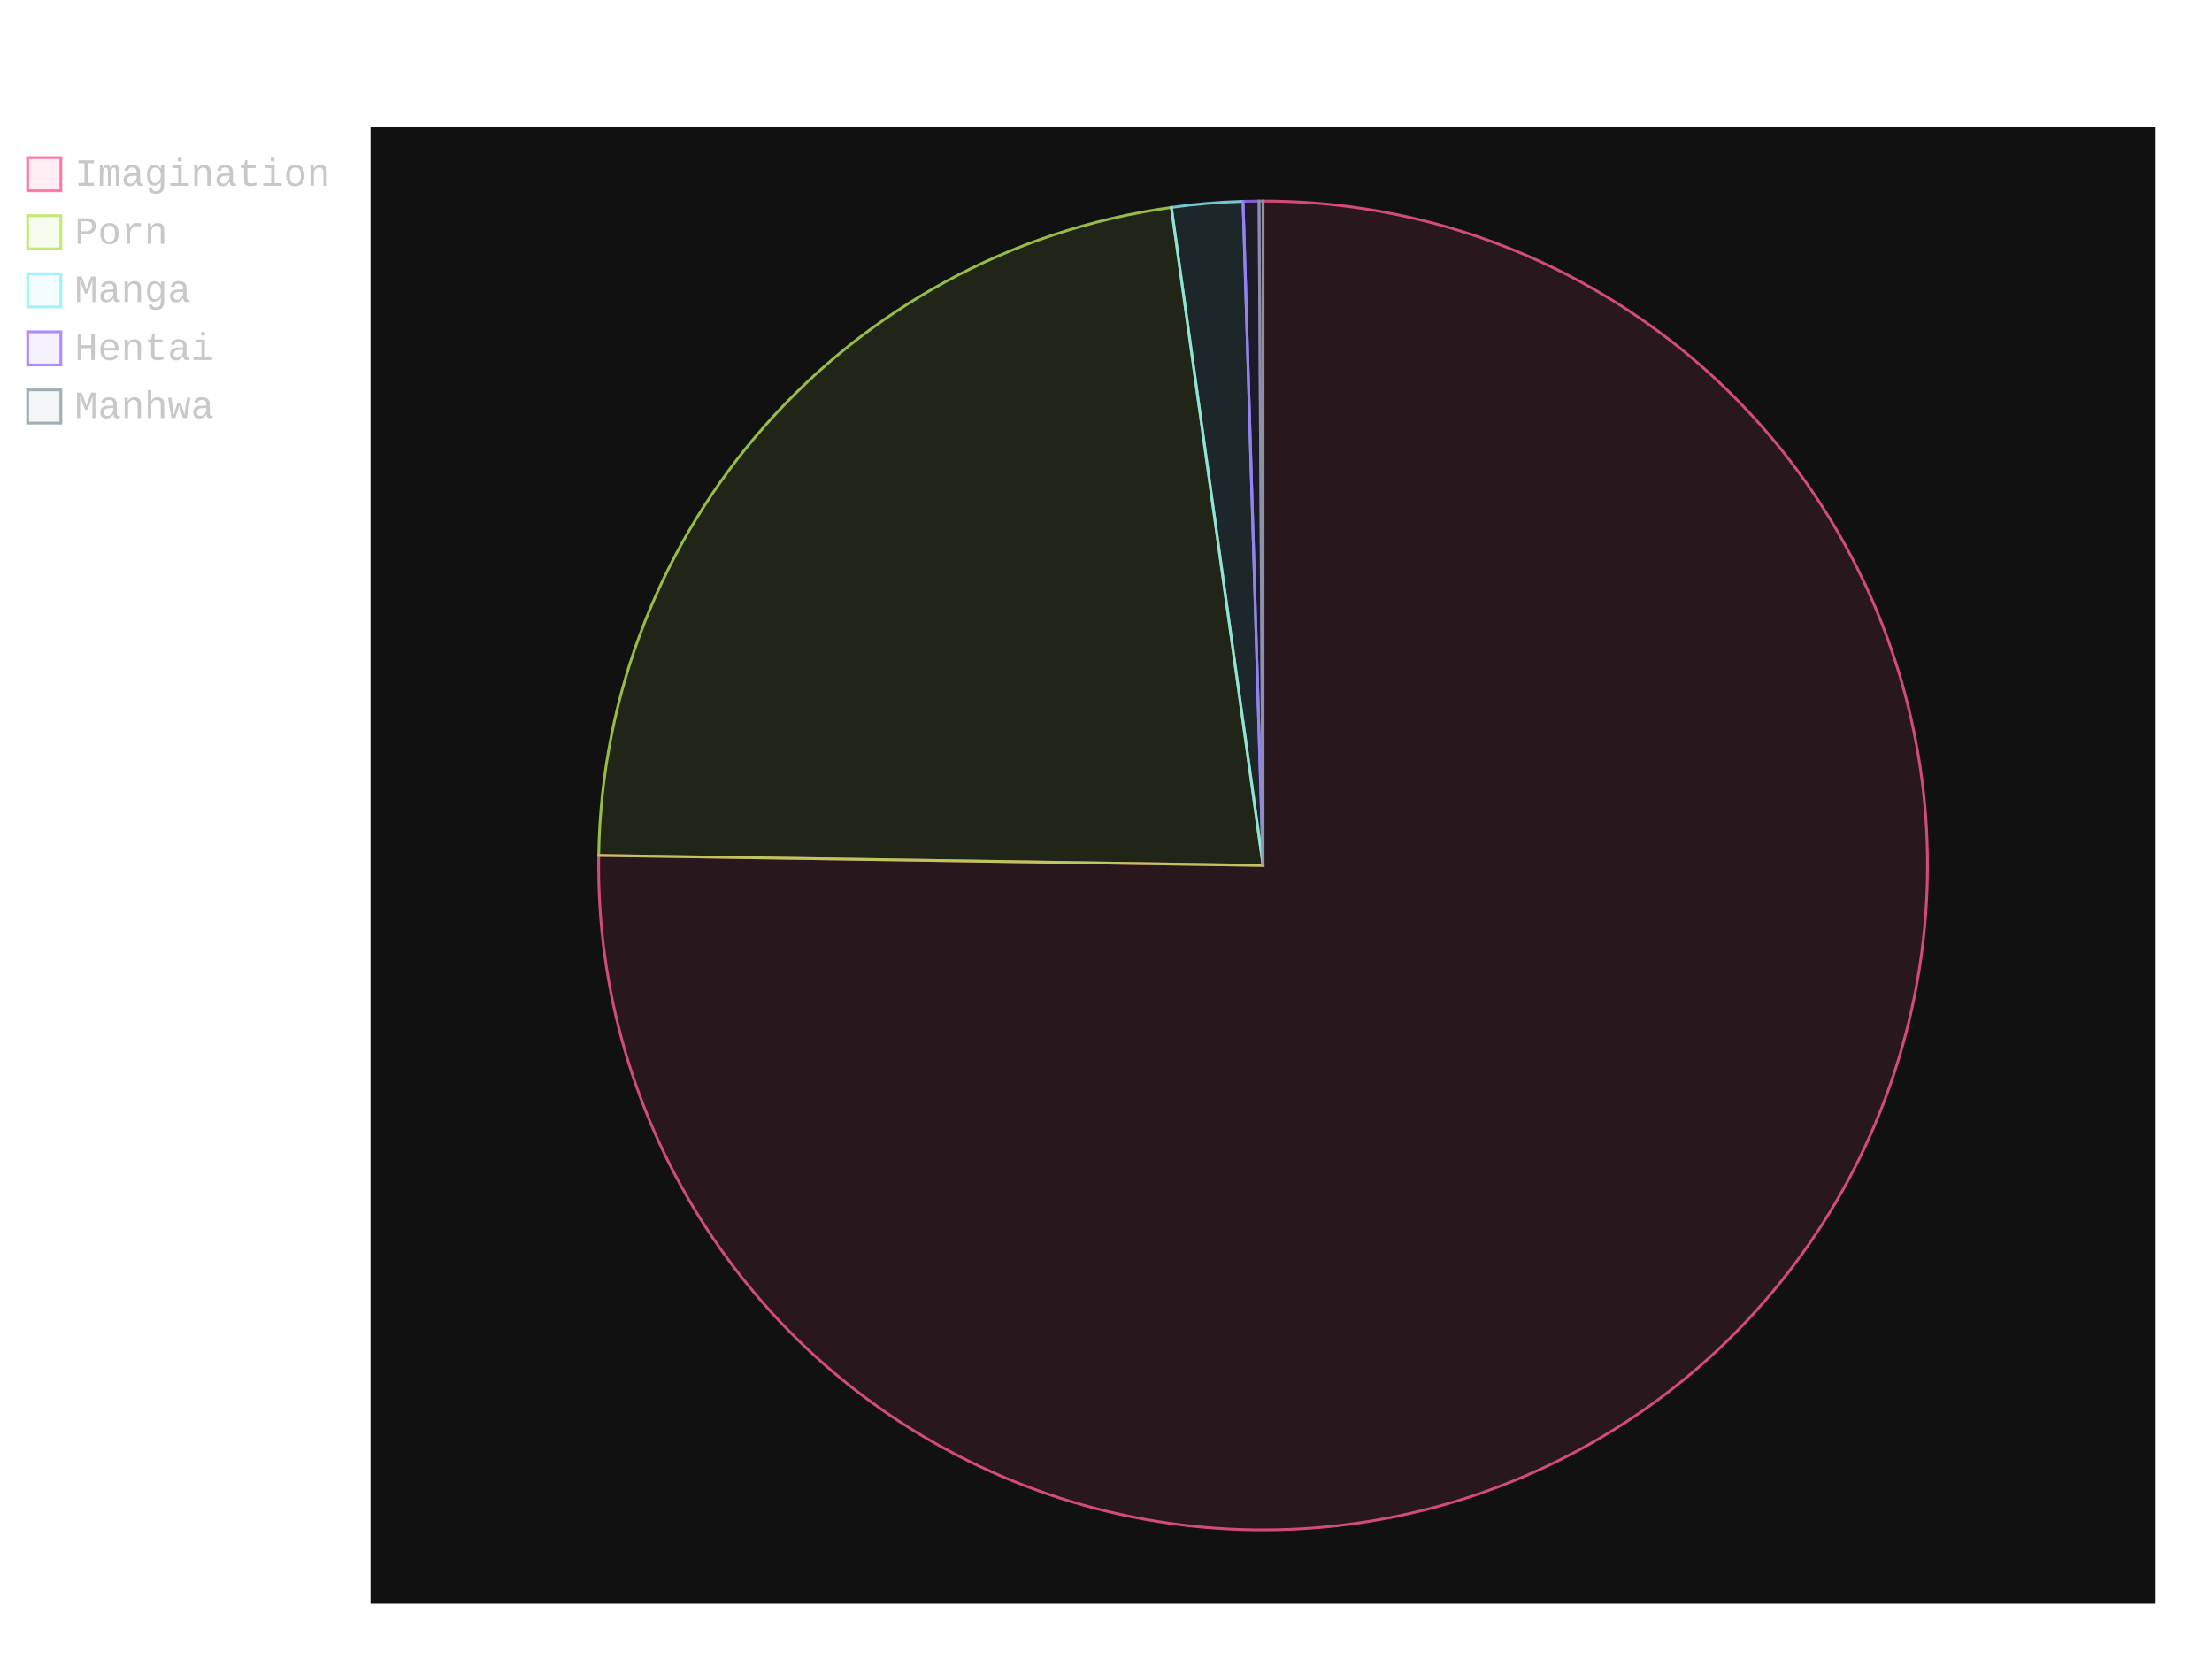
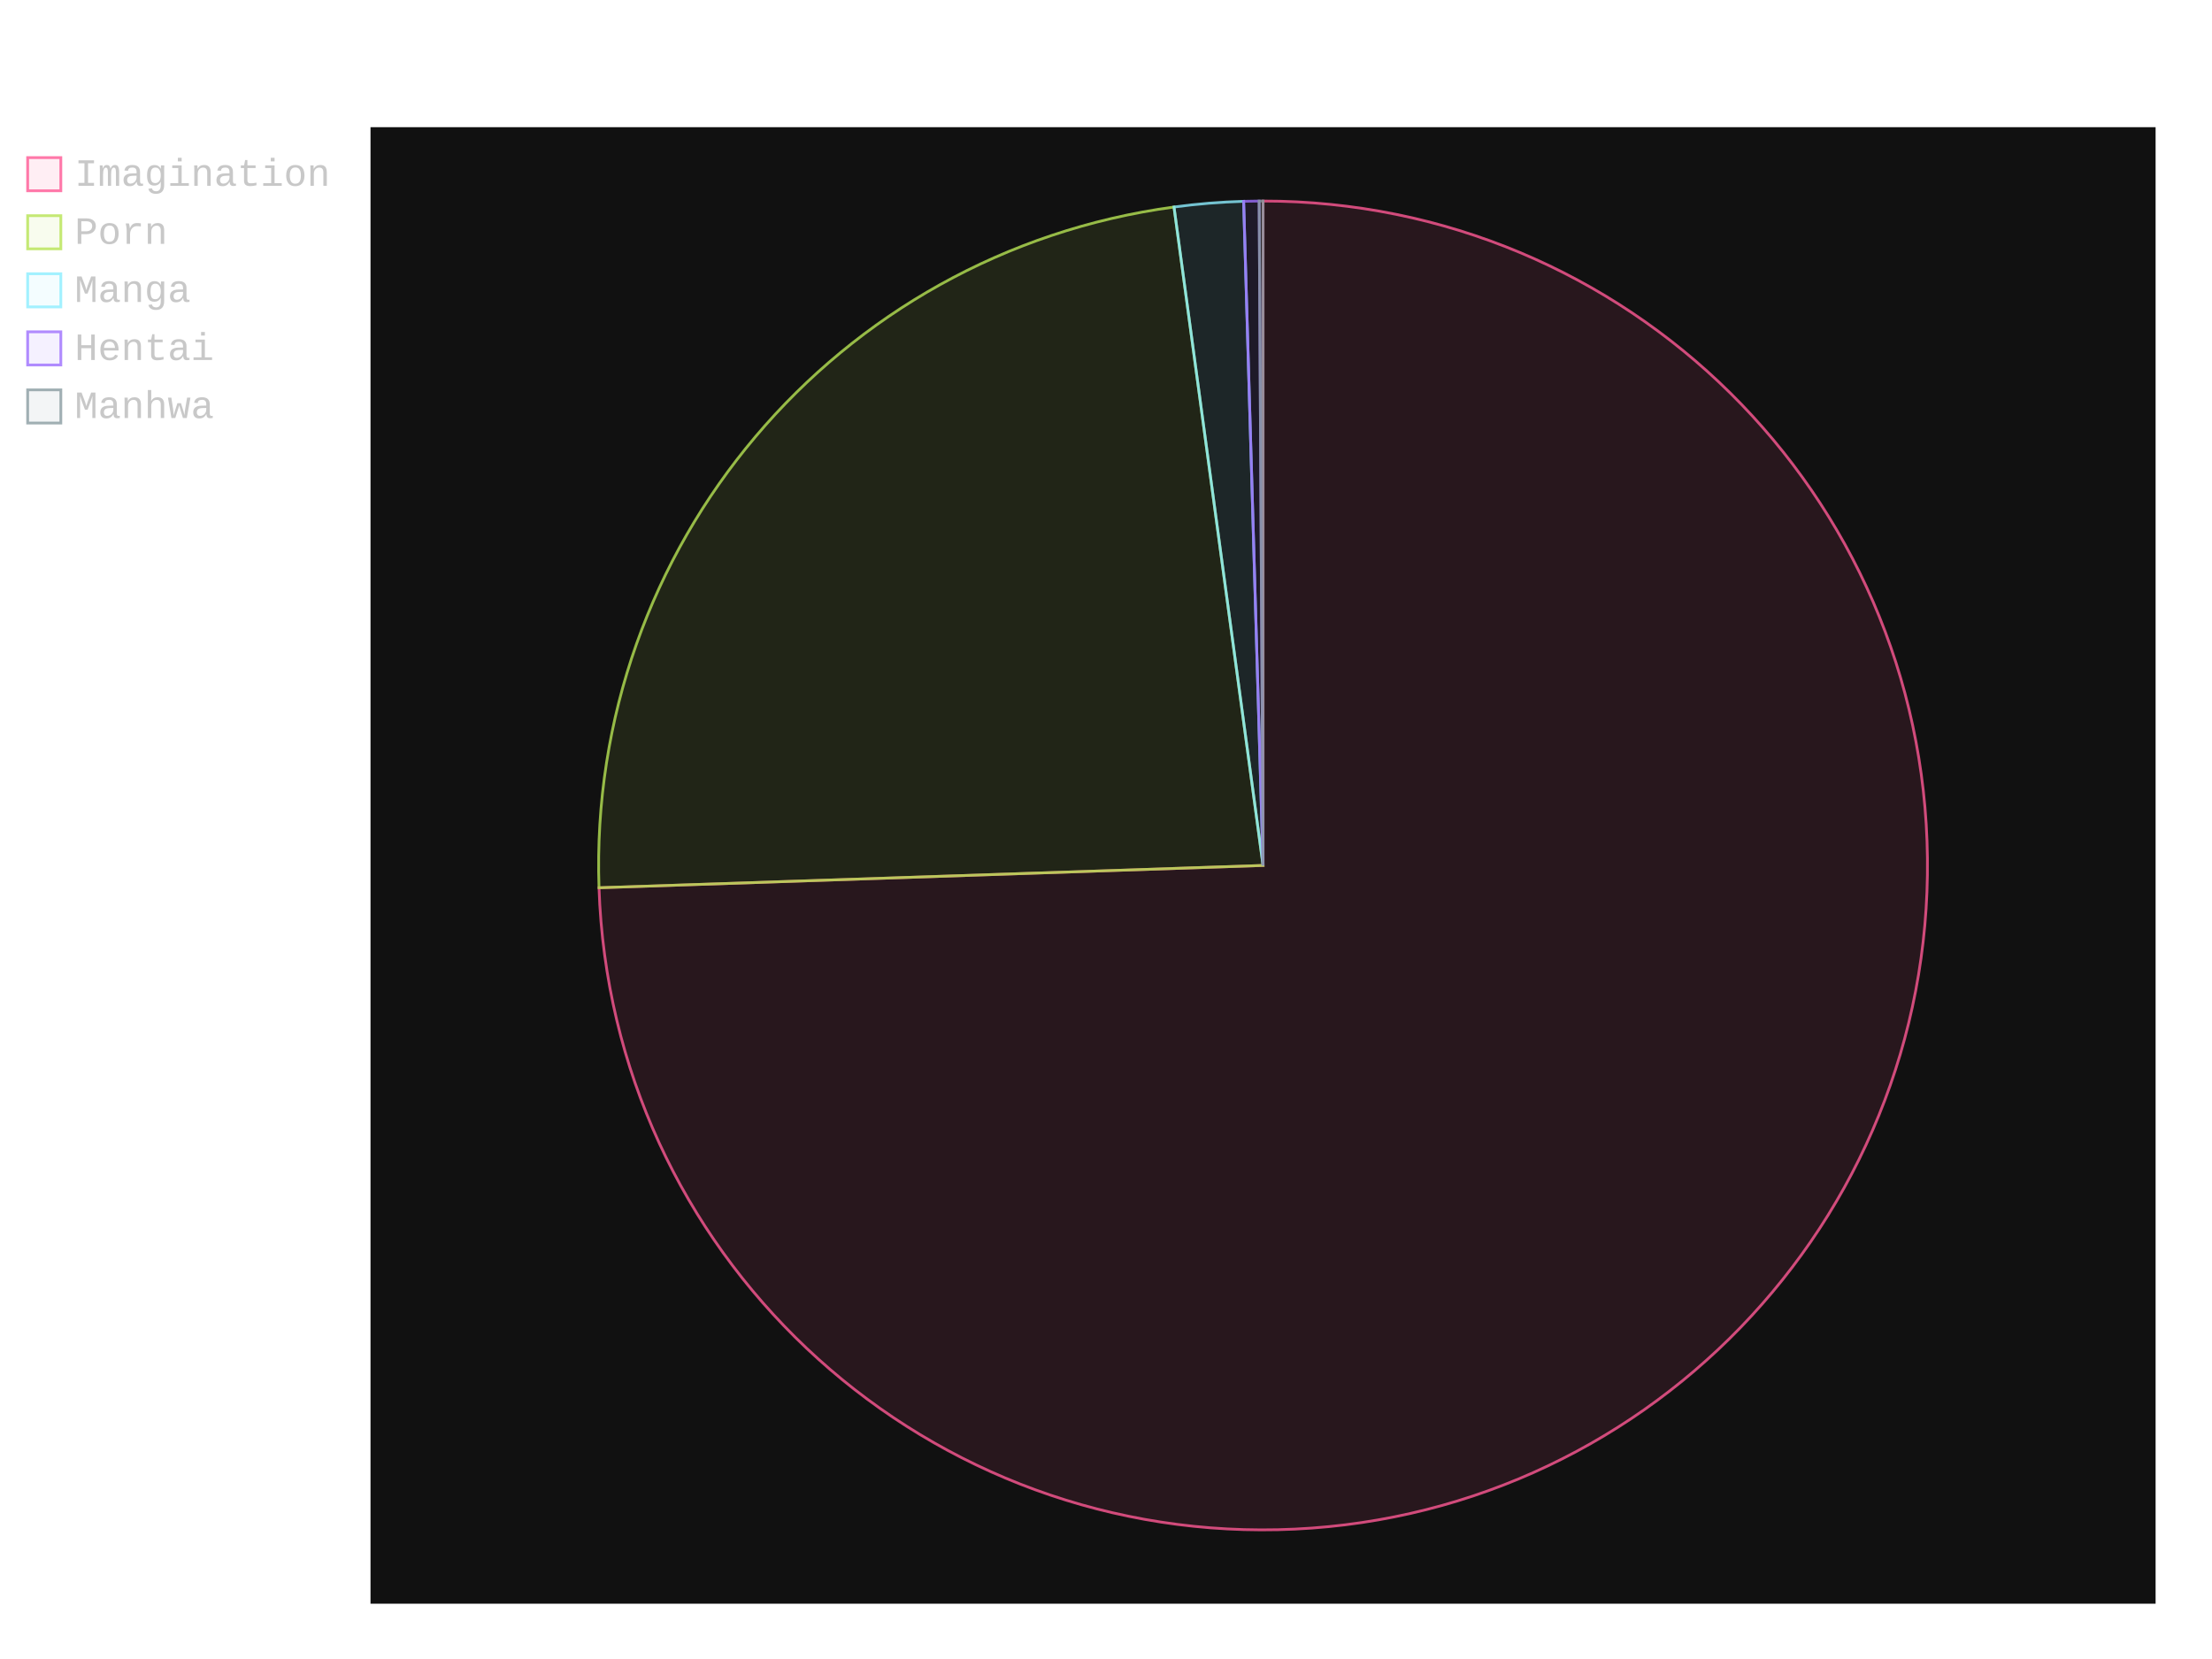
- <svg xmlns="http://www.w3.org/2000/svg" id="chart-e985c608-d1bb-4bf9-8768-5c2e22a7b164" class="pygal-chart" viewBox="0 0 800 600">
+ <svg xmlns="http://www.w3.org/2000/svg" id="chart-48e205a5-5678-43c0-bc7b-4d3d4c14d4e3" class="pygal-chart" viewBox="0 0 800 600">
  <defs>
-     <style type="text/css">#chart-e985c608-d1bb-4bf9-8768-5c2e22a7b164{-webkit-user-select:none;-webkit-font-smoothing:antialiased;font-family:Consolas,"Liberation Mono",Menlo,Courier,monospace}#chart-e985c608-d1bb-4bf9-8768-5c2e22a7b164 .title{font-family:Consolas,"Liberation Mono",Menlo,Courier,monospace;font-size:16px}#chart-e985c608-d1bb-4bf9-8768-5c2e22a7b164 .legends .legend text{font-family:Consolas,"Liberation Mono",Menlo,Courier,monospace;font-size:14px}#chart-e985c608-d1bb-4bf9-8768-5c2e22a7b164 .axis text{font-family:Consolas,"Liberation Mono",Menlo,Courier,monospace;font-size:10px}#chart-e985c608-d1bb-4bf9-8768-5c2e22a7b164 .axis text.major{font-family:Consolas,"Liberation Mono",Menlo,Courier,monospace;font-size:10px}#chart-e985c608-d1bb-4bf9-8768-5c2e22a7b164 .text-overlay text.value{font-family:Consolas,"Liberation Mono",Menlo,Courier,monospace;font-size:16px}#chart-e985c608-d1bb-4bf9-8768-5c2e22a7b164 .text-overlay text.label{font-family:Consolas,"Liberation Mono",Menlo,Courier,monospace;font-size:10px}#chart-e985c608-d1bb-4bf9-8768-5c2e22a7b164 .tooltip{font-family:Consolas,"Liberation Mono",Menlo,Courier,monospace;font-size:14px}#chart-e985c608-d1bb-4bf9-8768-5c2e22a7b164 text.no_data{font-family:Consolas,"Liberation Mono",Menlo,Courier,monospace;font-size:64px}
- #chart-e985c608-d1bb-4bf9-8768-5c2e22a7b164{background-color:transparent}#chart-e985c608-d1bb-4bf9-8768-5c2e22a7b164 path,#chart-e985c608-d1bb-4bf9-8768-5c2e22a7b164 line,#chart-e985c608-d1bb-4bf9-8768-5c2e22a7b164 rect,#chart-e985c608-d1bb-4bf9-8768-5c2e22a7b164 circle{-webkit-transition:0.3s ease-out;-moz-transition:0.3s ease-out;transition:0.3s ease-out}#chart-e985c608-d1bb-4bf9-8768-5c2e22a7b164 .graph &gt; .background{fill:transparent}#chart-e985c608-d1bb-4bf9-8768-5c2e22a7b164 .plot &gt; .background{fill:#111}#chart-e985c608-d1bb-4bf9-8768-5c2e22a7b164 .graph{fill:rgba(200,200,200,1)}#chart-e985c608-d1bb-4bf9-8768-5c2e22a7b164 text.no_data{fill:rgba(255,255,255,1)}#chart-e985c608-d1bb-4bf9-8768-5c2e22a7b164 .title{fill:rgba(255,255,255,1)}#chart-e985c608-d1bb-4bf9-8768-5c2e22a7b164 .legends .legend text{fill:rgba(200,200,200,1)}#chart-e985c608-d1bb-4bf9-8768-5c2e22a7b164 .legends .legend:hover text{fill:rgba(255,255,255,1)}#chart-e985c608-d1bb-4bf9-8768-5c2e22a7b164 .axis .line{stroke:rgba(255,255,255,1)}#chart-e985c608-d1bb-4bf9-8768-5c2e22a7b164 .axis .guide.line{stroke:#555}#chart-e985c608-d1bb-4bf9-8768-5c2e22a7b164 .axis .major.line{stroke:rgba(200,200,200,1)}#chart-e985c608-d1bb-4bf9-8768-5c2e22a7b164 .axis text.major{fill:rgba(255,255,255,1)}#chart-e985c608-d1bb-4bf9-8768-5c2e22a7b164 .axis.y .guides:hover .guide.line,#chart-e985c608-d1bb-4bf9-8768-5c2e22a7b164 .line-graph .axis.x .guides:hover .guide.line,#chart-e985c608-d1bb-4bf9-8768-5c2e22a7b164 .stackedline-graph .axis.x .guides:hover .guide.line,#chart-e985c608-d1bb-4bf9-8768-5c2e22a7b164 .xy-graph .axis.x .guides:hover .guide.line{stroke:rgba(255,255,255,1)}#chart-e985c608-d1bb-4bf9-8768-5c2e22a7b164 .axis .guides:hover text{fill:rgba(255,255,255,1)}#chart-e985c608-d1bb-4bf9-8768-5c2e22a7b164 .reactive{fill-opacity:.1;stroke-opacity:.8;stroke-width:1}#chart-e985c608-d1bb-4bf9-8768-5c2e22a7b164 .ci{stroke:rgba(200,200,200,1)}#chart-e985c608-d1bb-4bf9-8768-5c2e22a7b164 .reactive.active,#chart-e985c608-d1bb-4bf9-8768-5c2e22a7b164 .active .reactive{fill-opacity:.75;stroke-opacity:.9;stroke-width:4}#chart-e985c608-d1bb-4bf9-8768-5c2e22a7b164 .ci .reactive.active{stroke-width:1.5}#chart-e985c608-d1bb-4bf9-8768-5c2e22a7b164 .series text{fill:rgba(255,255,255,1)}#chart-e985c608-d1bb-4bf9-8768-5c2e22a7b164 .tooltip rect{fill:#111;stroke:rgba(255,255,255,1);-webkit-transition:opacity 0.3s ease-out;-moz-transition:opacity 0.3s ease-out;transition:opacity 0.3s ease-out}#chart-e985c608-d1bb-4bf9-8768-5c2e22a7b164 .tooltip .label{fill:rgba(200,200,200,1)}#chart-e985c608-d1bb-4bf9-8768-5c2e22a7b164 .tooltip .label{fill:rgba(200,200,200,1)}#chart-e985c608-d1bb-4bf9-8768-5c2e22a7b164 .tooltip .legend{font-size:.8em;fill:#555}#chart-e985c608-d1bb-4bf9-8768-5c2e22a7b164 .tooltip .x_label{font-size:.6em;fill:rgba(255,255,255,1)}#chart-e985c608-d1bb-4bf9-8768-5c2e22a7b164 .tooltip .xlink{font-size:.5em;text-decoration:underline}#chart-e985c608-d1bb-4bf9-8768-5c2e22a7b164 .tooltip .value{font-size:1.5em}#chart-e985c608-d1bb-4bf9-8768-5c2e22a7b164 .bound{font-size:.5em}#chart-e985c608-d1bb-4bf9-8768-5c2e22a7b164 .max-value{font-size:.75em;fill:#555}#chart-e985c608-d1bb-4bf9-8768-5c2e22a7b164 .map-element{fill:#111;stroke:#555 !important}#chart-e985c608-d1bb-4bf9-8768-5c2e22a7b164 .map-element .reactive{fill-opacity:inherit;stroke-opacity:inherit}#chart-e985c608-d1bb-4bf9-8768-5c2e22a7b164 .color-0,#chart-e985c608-d1bb-4bf9-8768-5c2e22a7b164 .color-0 a:visited{stroke:#ff5995;fill:#ff5995}#chart-e985c608-d1bb-4bf9-8768-5c2e22a7b164 .color-1,#chart-e985c608-d1bb-4bf9-8768-5c2e22a7b164 .color-1 a:visited{stroke:#b6e354;fill:#b6e354}#chart-e985c608-d1bb-4bf9-8768-5c2e22a7b164 .color-2,#chart-e985c608-d1bb-4bf9-8768-5c2e22a7b164 .color-2 a:visited{stroke:#8cedff;fill:#8cedff}#chart-e985c608-d1bb-4bf9-8768-5c2e22a7b164 .color-3,#chart-e985c608-d1bb-4bf9-8768-5c2e22a7b164 .color-3 a:visited{stroke:#9e6ffe;fill:#9e6ffe}#chart-e985c608-d1bb-4bf9-8768-5c2e22a7b164 .color-4,#chart-e985c608-d1bb-4bf9-8768-5c2e22a7b164 .color-4 a:visited{stroke:#899ca1;fill:#899ca1}#chart-e985c608-d1bb-4bf9-8768-5c2e22a7b164 .text-overlay .color-0 text{fill:black}#chart-e985c608-d1bb-4bf9-8768-5c2e22a7b164 .text-overlay .color-1 text{fill:black}#chart-e985c608-d1bb-4bf9-8768-5c2e22a7b164 .text-overlay .color-2 text{fill:black}#chart-e985c608-d1bb-4bf9-8768-5c2e22a7b164 .text-overlay .color-3 text{fill:black}#chart-e985c608-d1bb-4bf9-8768-5c2e22a7b164 .text-overlay .color-4 text{fill:black}
- #chart-e985c608-d1bb-4bf9-8768-5c2e22a7b164 text.no_data{text-anchor:middle}#chart-e985c608-d1bb-4bf9-8768-5c2e22a7b164 .guide.line{fill:none}#chart-e985c608-d1bb-4bf9-8768-5c2e22a7b164 .centered{text-anchor:middle}#chart-e985c608-d1bb-4bf9-8768-5c2e22a7b164 .title{text-anchor:middle}#chart-e985c608-d1bb-4bf9-8768-5c2e22a7b164 .legends .legend text{fill-opacity:1}#chart-e985c608-d1bb-4bf9-8768-5c2e22a7b164 .axis.x text{text-anchor:middle}#chart-e985c608-d1bb-4bf9-8768-5c2e22a7b164 .axis.x:not(.web) text[transform]{text-anchor:start}#chart-e985c608-d1bb-4bf9-8768-5c2e22a7b164 .axis.x:not(.web) text[transform].backwards{text-anchor:end}#chart-e985c608-d1bb-4bf9-8768-5c2e22a7b164 .axis.y text{text-anchor:end}#chart-e985c608-d1bb-4bf9-8768-5c2e22a7b164 .axis.y text[transform].backwards{text-anchor:start}#chart-e985c608-d1bb-4bf9-8768-5c2e22a7b164 .axis.y2 text{text-anchor:start}#chart-e985c608-d1bb-4bf9-8768-5c2e22a7b164 .axis.y2 text[transform].backwards{text-anchor:end}#chart-e985c608-d1bb-4bf9-8768-5c2e22a7b164 .axis .guide.line{stroke-dasharray:4,4;stroke:black}#chart-e985c608-d1bb-4bf9-8768-5c2e22a7b164 .axis .major.guide.line{stroke-dasharray:6,6;stroke:black}#chart-e985c608-d1bb-4bf9-8768-5c2e22a7b164 .horizontal .axis.y .guide.line,#chart-e985c608-d1bb-4bf9-8768-5c2e22a7b164 .horizontal .axis.y2 .guide.line,#chart-e985c608-d1bb-4bf9-8768-5c2e22a7b164 .vertical .axis.x .guide.line{opacity:0}#chart-e985c608-d1bb-4bf9-8768-5c2e22a7b164 .horizontal .axis.always_show .guide.line,#chart-e985c608-d1bb-4bf9-8768-5c2e22a7b164 .vertical .axis.always_show .guide.line{opacity:1 !important}#chart-e985c608-d1bb-4bf9-8768-5c2e22a7b164 .axis.y .guides:hover .guide.line,#chart-e985c608-d1bb-4bf9-8768-5c2e22a7b164 .axis.y2 .guides:hover .guide.line,#chart-e985c608-d1bb-4bf9-8768-5c2e22a7b164 .axis.x .guides:hover .guide.line{opacity:1}#chart-e985c608-d1bb-4bf9-8768-5c2e22a7b164 .axis .guides:hover text{opacity:1}#chart-e985c608-d1bb-4bf9-8768-5c2e22a7b164 .nofill{fill:none}#chart-e985c608-d1bb-4bf9-8768-5c2e22a7b164 .subtle-fill{fill-opacity:.2}#chart-e985c608-d1bb-4bf9-8768-5c2e22a7b164 .dot{stroke-width:1px;fill-opacity:1;stroke-opacity:1}#chart-e985c608-d1bb-4bf9-8768-5c2e22a7b164 .dot.active{stroke-width:5px}#chart-e985c608-d1bb-4bf9-8768-5c2e22a7b164 .dot.negative{fill:transparent}#chart-e985c608-d1bb-4bf9-8768-5c2e22a7b164 text,#chart-e985c608-d1bb-4bf9-8768-5c2e22a7b164 tspan{stroke:none !important}#chart-e985c608-d1bb-4bf9-8768-5c2e22a7b164 .series text.active{opacity:1}#chart-e985c608-d1bb-4bf9-8768-5c2e22a7b164 .tooltip rect{fill-opacity:.95;stroke-width:.5}#chart-e985c608-d1bb-4bf9-8768-5c2e22a7b164 .tooltip text{fill-opacity:1}#chart-e985c608-d1bb-4bf9-8768-5c2e22a7b164 .showable{visibility:hidden}#chart-e985c608-d1bb-4bf9-8768-5c2e22a7b164 .showable.shown{visibility:visible}#chart-e985c608-d1bb-4bf9-8768-5c2e22a7b164 .gauge-background{fill:rgba(229,229,229,1);stroke:none}#chart-e985c608-d1bb-4bf9-8768-5c2e22a7b164 .bg-lines{stroke:transparent;stroke-width:2px}</style>
+     <style type="text/css">#chart-48e205a5-5678-43c0-bc7b-4d3d4c14d4e3{-webkit-user-select:none;-webkit-font-smoothing:antialiased;font-family:Consolas,"Liberation Mono",Menlo,Courier,monospace}#chart-48e205a5-5678-43c0-bc7b-4d3d4c14d4e3 .title{font-family:Consolas,"Liberation Mono",Menlo,Courier,monospace;font-size:16px}#chart-48e205a5-5678-43c0-bc7b-4d3d4c14d4e3 .legends .legend text{font-family:Consolas,"Liberation Mono",Menlo,Courier,monospace;font-size:14px}#chart-48e205a5-5678-43c0-bc7b-4d3d4c14d4e3 .axis text{font-family:Consolas,"Liberation Mono",Menlo,Courier,monospace;font-size:10px}#chart-48e205a5-5678-43c0-bc7b-4d3d4c14d4e3 .axis text.major{font-family:Consolas,"Liberation Mono",Menlo,Courier,monospace;font-size:10px}#chart-48e205a5-5678-43c0-bc7b-4d3d4c14d4e3 .text-overlay text.value{font-family:Consolas,"Liberation Mono",Menlo,Courier,monospace;font-size:16px}#chart-48e205a5-5678-43c0-bc7b-4d3d4c14d4e3 .text-overlay text.label{font-family:Consolas,"Liberation Mono",Menlo,Courier,monospace;font-size:10px}#chart-48e205a5-5678-43c0-bc7b-4d3d4c14d4e3 .tooltip{font-family:Consolas,"Liberation Mono",Menlo,Courier,monospace;font-size:14px}#chart-48e205a5-5678-43c0-bc7b-4d3d4c14d4e3 text.no_data{font-family:Consolas,"Liberation Mono",Menlo,Courier,monospace;font-size:64px}
+ #chart-48e205a5-5678-43c0-bc7b-4d3d4c14d4e3{background-color:transparent}#chart-48e205a5-5678-43c0-bc7b-4d3d4c14d4e3 path,#chart-48e205a5-5678-43c0-bc7b-4d3d4c14d4e3 line,#chart-48e205a5-5678-43c0-bc7b-4d3d4c14d4e3 rect,#chart-48e205a5-5678-43c0-bc7b-4d3d4c14d4e3 circle{-webkit-transition:0.3s ease-out;-moz-transition:0.3s ease-out;transition:0.3s ease-out}#chart-48e205a5-5678-43c0-bc7b-4d3d4c14d4e3 .graph &gt; .background{fill:transparent}#chart-48e205a5-5678-43c0-bc7b-4d3d4c14d4e3 .plot &gt; .background{fill:#111}#chart-48e205a5-5678-43c0-bc7b-4d3d4c14d4e3 .graph{fill:rgba(200,200,200,1)}#chart-48e205a5-5678-43c0-bc7b-4d3d4c14d4e3 text.no_data{fill:rgba(255,255,255,1)}#chart-48e205a5-5678-43c0-bc7b-4d3d4c14d4e3 .title{fill:rgba(255,255,255,1)}#chart-48e205a5-5678-43c0-bc7b-4d3d4c14d4e3 .legends .legend text{fill:rgba(200,200,200,1)}#chart-48e205a5-5678-43c0-bc7b-4d3d4c14d4e3 .legends .legend:hover text{fill:rgba(255,255,255,1)}#chart-48e205a5-5678-43c0-bc7b-4d3d4c14d4e3 .axis .line{stroke:rgba(255,255,255,1)}#chart-48e205a5-5678-43c0-bc7b-4d3d4c14d4e3 .axis .guide.line{stroke:#555}#chart-48e205a5-5678-43c0-bc7b-4d3d4c14d4e3 .axis .major.line{stroke:rgba(200,200,200,1)}#chart-48e205a5-5678-43c0-bc7b-4d3d4c14d4e3 .axis text.major{fill:rgba(255,255,255,1)}#chart-48e205a5-5678-43c0-bc7b-4d3d4c14d4e3 .axis.y .guides:hover .guide.line,#chart-48e205a5-5678-43c0-bc7b-4d3d4c14d4e3 .line-graph .axis.x .guides:hover .guide.line,#chart-48e205a5-5678-43c0-bc7b-4d3d4c14d4e3 .stackedline-graph .axis.x .guides:hover .guide.line,#chart-48e205a5-5678-43c0-bc7b-4d3d4c14d4e3 .xy-graph .axis.x .guides:hover .guide.line{stroke:rgba(255,255,255,1)}#chart-48e205a5-5678-43c0-bc7b-4d3d4c14d4e3 .axis .guides:hover text{fill:rgba(255,255,255,1)}#chart-48e205a5-5678-43c0-bc7b-4d3d4c14d4e3 .reactive{fill-opacity:.1;stroke-opacity:.8;stroke-width:1}#chart-48e205a5-5678-43c0-bc7b-4d3d4c14d4e3 .ci{stroke:rgba(200,200,200,1)}#chart-48e205a5-5678-43c0-bc7b-4d3d4c14d4e3 .reactive.active,#chart-48e205a5-5678-43c0-bc7b-4d3d4c14d4e3 .active .reactive{fill-opacity:.75;stroke-opacity:.9;stroke-width:4}#chart-48e205a5-5678-43c0-bc7b-4d3d4c14d4e3 .ci .reactive.active{stroke-width:1.5}#chart-48e205a5-5678-43c0-bc7b-4d3d4c14d4e3 .series text{fill:rgba(255,255,255,1)}#chart-48e205a5-5678-43c0-bc7b-4d3d4c14d4e3 .tooltip rect{fill:#111;stroke:rgba(255,255,255,1);-webkit-transition:opacity 0.3s ease-out;-moz-transition:opacity 0.3s ease-out;transition:opacity 0.3s ease-out}#chart-48e205a5-5678-43c0-bc7b-4d3d4c14d4e3 .tooltip .label{fill:rgba(200,200,200,1)}#chart-48e205a5-5678-43c0-bc7b-4d3d4c14d4e3 .tooltip .label{fill:rgba(200,200,200,1)}#chart-48e205a5-5678-43c0-bc7b-4d3d4c14d4e3 .tooltip .legend{font-size:.8em;fill:#555}#chart-48e205a5-5678-43c0-bc7b-4d3d4c14d4e3 .tooltip .x_label{font-size:.6em;fill:rgba(255,255,255,1)}#chart-48e205a5-5678-43c0-bc7b-4d3d4c14d4e3 .tooltip .xlink{font-size:.5em;text-decoration:underline}#chart-48e205a5-5678-43c0-bc7b-4d3d4c14d4e3 .tooltip .value{font-size:1.5em}#chart-48e205a5-5678-43c0-bc7b-4d3d4c14d4e3 .bound{font-size:.5em}#chart-48e205a5-5678-43c0-bc7b-4d3d4c14d4e3 .max-value{font-size:.75em;fill:#555}#chart-48e205a5-5678-43c0-bc7b-4d3d4c14d4e3 .map-element{fill:#111;stroke:#555 !important}#chart-48e205a5-5678-43c0-bc7b-4d3d4c14d4e3 .map-element .reactive{fill-opacity:inherit;stroke-opacity:inherit}#chart-48e205a5-5678-43c0-bc7b-4d3d4c14d4e3 .color-0,#chart-48e205a5-5678-43c0-bc7b-4d3d4c14d4e3 .color-0 a:visited{stroke:#ff5995;fill:#ff5995}#chart-48e205a5-5678-43c0-bc7b-4d3d4c14d4e3 .color-1,#chart-48e205a5-5678-43c0-bc7b-4d3d4c14d4e3 .color-1 a:visited{stroke:#b6e354;fill:#b6e354}#chart-48e205a5-5678-43c0-bc7b-4d3d4c14d4e3 .color-2,#chart-48e205a5-5678-43c0-bc7b-4d3d4c14d4e3 .color-2 a:visited{stroke:#8cedff;fill:#8cedff}#chart-48e205a5-5678-43c0-bc7b-4d3d4c14d4e3 .color-3,#chart-48e205a5-5678-43c0-bc7b-4d3d4c14d4e3 .color-3 a:visited{stroke:#9e6ffe;fill:#9e6ffe}#chart-48e205a5-5678-43c0-bc7b-4d3d4c14d4e3 .color-4,#chart-48e205a5-5678-43c0-bc7b-4d3d4c14d4e3 .color-4 a:visited{stroke:#899ca1;fill:#899ca1}#chart-48e205a5-5678-43c0-bc7b-4d3d4c14d4e3 .text-overlay .color-0 text{fill:black}#chart-48e205a5-5678-43c0-bc7b-4d3d4c14d4e3 .text-overlay .color-1 text{fill:black}#chart-48e205a5-5678-43c0-bc7b-4d3d4c14d4e3 .text-overlay .color-2 text{fill:black}#chart-48e205a5-5678-43c0-bc7b-4d3d4c14d4e3 .text-overlay .color-3 text{fill:black}#chart-48e205a5-5678-43c0-bc7b-4d3d4c14d4e3 .text-overlay .color-4 text{fill:black}
+ #chart-48e205a5-5678-43c0-bc7b-4d3d4c14d4e3 text.no_data{text-anchor:middle}#chart-48e205a5-5678-43c0-bc7b-4d3d4c14d4e3 .guide.line{fill:none}#chart-48e205a5-5678-43c0-bc7b-4d3d4c14d4e3 .centered{text-anchor:middle}#chart-48e205a5-5678-43c0-bc7b-4d3d4c14d4e3 .title{text-anchor:middle}#chart-48e205a5-5678-43c0-bc7b-4d3d4c14d4e3 .legends .legend text{fill-opacity:1}#chart-48e205a5-5678-43c0-bc7b-4d3d4c14d4e3 .axis.x text{text-anchor:middle}#chart-48e205a5-5678-43c0-bc7b-4d3d4c14d4e3 .axis.x:not(.web) text[transform]{text-anchor:start}#chart-48e205a5-5678-43c0-bc7b-4d3d4c14d4e3 .axis.x:not(.web) text[transform].backwards{text-anchor:end}#chart-48e205a5-5678-43c0-bc7b-4d3d4c14d4e3 .axis.y text{text-anchor:end}#chart-48e205a5-5678-43c0-bc7b-4d3d4c14d4e3 .axis.y text[transform].backwards{text-anchor:start}#chart-48e205a5-5678-43c0-bc7b-4d3d4c14d4e3 .axis.y2 text{text-anchor:start}#chart-48e205a5-5678-43c0-bc7b-4d3d4c14d4e3 .axis.y2 text[transform].backwards{text-anchor:end}#chart-48e205a5-5678-43c0-bc7b-4d3d4c14d4e3 .axis .guide.line{stroke-dasharray:4,4;stroke:black}#chart-48e205a5-5678-43c0-bc7b-4d3d4c14d4e3 .axis .major.guide.line{stroke-dasharray:6,6;stroke:black}#chart-48e205a5-5678-43c0-bc7b-4d3d4c14d4e3 .horizontal .axis.y .guide.line,#chart-48e205a5-5678-43c0-bc7b-4d3d4c14d4e3 .horizontal .axis.y2 .guide.line,#chart-48e205a5-5678-43c0-bc7b-4d3d4c14d4e3 .vertical .axis.x .guide.line{opacity:0}#chart-48e205a5-5678-43c0-bc7b-4d3d4c14d4e3 .horizontal .axis.always_show .guide.line,#chart-48e205a5-5678-43c0-bc7b-4d3d4c14d4e3 .vertical .axis.always_show .guide.line{opacity:1 !important}#chart-48e205a5-5678-43c0-bc7b-4d3d4c14d4e3 .axis.y .guides:hover .guide.line,#chart-48e205a5-5678-43c0-bc7b-4d3d4c14d4e3 .axis.y2 .guides:hover .guide.line,#chart-48e205a5-5678-43c0-bc7b-4d3d4c14d4e3 .axis.x .guides:hover .guide.line{opacity:1}#chart-48e205a5-5678-43c0-bc7b-4d3d4c14d4e3 .axis .guides:hover text{opacity:1}#chart-48e205a5-5678-43c0-bc7b-4d3d4c14d4e3 .nofill{fill:none}#chart-48e205a5-5678-43c0-bc7b-4d3d4c14d4e3 .subtle-fill{fill-opacity:.2}#chart-48e205a5-5678-43c0-bc7b-4d3d4c14d4e3 .dot{stroke-width:1px;fill-opacity:1;stroke-opacity:1}#chart-48e205a5-5678-43c0-bc7b-4d3d4c14d4e3 .dot.active{stroke-width:5px}#chart-48e205a5-5678-43c0-bc7b-4d3d4c14d4e3 .dot.negative{fill:transparent}#chart-48e205a5-5678-43c0-bc7b-4d3d4c14d4e3 text,#chart-48e205a5-5678-43c0-bc7b-4d3d4c14d4e3 tspan{stroke:none !important}#chart-48e205a5-5678-43c0-bc7b-4d3d4c14d4e3 .series text.active{opacity:1}#chart-48e205a5-5678-43c0-bc7b-4d3d4c14d4e3 .tooltip rect{fill-opacity:.95;stroke-width:.5}#chart-48e205a5-5678-43c0-bc7b-4d3d4c14d4e3 .tooltip text{fill-opacity:1}#chart-48e205a5-5678-43c0-bc7b-4d3d4c14d4e3 .showable{visibility:hidden}#chart-48e205a5-5678-43c0-bc7b-4d3d4c14d4e3 .showable.shown{visibility:visible}#chart-48e205a5-5678-43c0-bc7b-4d3d4c14d4e3 .gauge-background{fill:rgba(229,229,229,1);stroke:none}#chart-48e205a5-5678-43c0-bc7b-4d3d4c14d4e3 .bg-lines{stroke:transparent;stroke-width:2px}</style>
  </defs>
  <g class="graph pie-graph vertical">
    <rect x="0" y="0" width="800" height="600" class="background" />
    <g transform="translate(134, 46)" class="plot">
      <rect x="0" y="0" width="645.6" height="534" class="background" />
      <g class="series serie-0 color-0">
        <g class="slices">
          <g class="slice">
-             <path d="M322.8 26.7 A240.3 240.3 0 1 1 82.527 263.385 L322.8 267 A0 0 0 1 0 322.8 267 z" class="slice reactive tooltip-trigger" />
+             <path d="M322.8 26.7 A240.3 240.3 0 1 1 82.636 275.074 L322.8 267 A0 0 0 1 0 322.8 267 z" class="slice reactive tooltip-trigger" />
          </g>
        </g>
      </g>
      <g class="series serie-1 color-1">
        <g class="slices">
          <g class="slice">
-             <path d="M82.527 263.385 A240.3 240.3 0 0 1 289.643 28.999 L322.8 267 A0 0 0 0 0 322.8 267 z" class="slice reactive tooltip-trigger" />
+             <path d="M82.636 275.074 A240.3 240.3 0 0 1 290.593 28.868 L322.8 267 A0 0 0 0 0 322.8 267 z" class="slice reactive tooltip-trigger" />
          </g>
        </g>
      </g>
      <g class="series serie-2 color-2">
        <g class="slices">
          <g class="slice">
-             <path d="M289.643 28.999 A240.3 240.3 0 0 1 315.57 26.809 L322.8 267 A0 0 0 0 0 322.8 267 z" class="slice reactive tooltip-trigger" />
+             <path d="M290.593 28.868 A240.3 240.3 0 0 1 315.778 26.803 L322.8 267 A0 0 0 0 0 322.8 267 z" class="slice reactive tooltip-trigger" />
          </g>
        </g>
      </g>
      <g class="series serie-3 color-3">
        <g class="slices">
          <g class="slice">
-             <path d="M315.57 26.809 A240.3 240.3 0 0 1 321.354 26.704 L322.8 267 A0 0 0 0 0 322.8 267 z" class="slice reactive tooltip-trigger" />
+             <path d="M315.778 26.803 A240.3 240.3 0 0 1 321.395 26.704 L322.8 267 A0 0 0 0 0 322.8 267 z" class="slice reactive tooltip-trigger" />
          </g>
        </g>
      </g>
      <g class="series serie-4 color-4">
        <g class="slices">
          <g class="slice">
-             <path d="M321.354 26.704 A240.3 240.3 0 0 1 322.8 26.7 L322.8 267 A0 0 0 0 0 322.8 267 z" class="slice reactive tooltip-trigger" />
+             <path d="M321.395 26.704 A240.3 240.3 0 0 1 322.8 26.7 L322.8 267 A0 0 0 0 0 322.8 267 z" class="slice reactive tooltip-trigger" />
          </g>
        </g>
      </g>
    </g>
    <g class="titles">
      <text x="400.0" y="26" class="title plot_title">Distribution of modes</text>
    </g>
    <g transform="translate(134, 46)" class="plot overlay">
      <g class="series serie-0 color-0" />
      <g class="series serie-1 color-1" />
      <g class="series serie-2 color-2" />
      <g class="series serie-3 color-3" />
      <g class="series serie-4 color-4" />
    </g>
    <g transform="translate(134, 46)" class="plot text-overlay">
      <g class="series serie-0 color-0" />
      <g class="series serie-1 color-1" />
      <g class="series serie-2 color-2" />
      <g class="series serie-3 color-3" />
      <g class="series serie-4 color-4" />
    </g>
    <g transform="translate(134, 46)" class="plot tooltip-overlay">
      <g transform="translate(0 0)" style="opacity: 0" class="tooltip">
        <rect rx="0" ry="0" width="0" height="0" class="tooltip-box" />
        <g class="text" />
      </g>
    </g>
    <g transform="translate(10, 56)" class="legends">
      <g id="activate-serie-0" class="legend reactive activate-serie">
        <rect x="0.0" y="1.0" width="12" height="12" class="color-0 reactive" />
        <text x="17.0" y="11.2">Imagination</text>
      </g>
      <g id="activate-serie-1" class="legend reactive activate-serie">
        <rect x="0.0" y="22.0" width="12" height="12" class="color-1 reactive" />
        <text x="17.0" y="32.2">Porn</text>
      </g>
      <g id="activate-serie-2" class="legend reactive activate-serie">
        <rect x="0.0" y="43.0" width="12" height="12" class="color-2 reactive" />
        <text x="17.0" y="53.2">Manga</text>
      </g>
      <g id="activate-serie-3" class="legend reactive activate-serie">
        <rect x="0.0" y="64.0" width="12" height="12" class="color-3 reactive" />
        <text x="17.0" y="74.2">Hentai</text>
      </g>
      <g id="activate-serie-4" class="legend reactive activate-serie">
        <rect x="0.0" y="85.0" width="12" height="12" class="color-4 reactive" />
        <text x="17.0" y="95.2">Manhwa</text>
      </g>
    </g>
    <g transform="translate(790, 56)" class="legends" />
  </g>
</svg>
